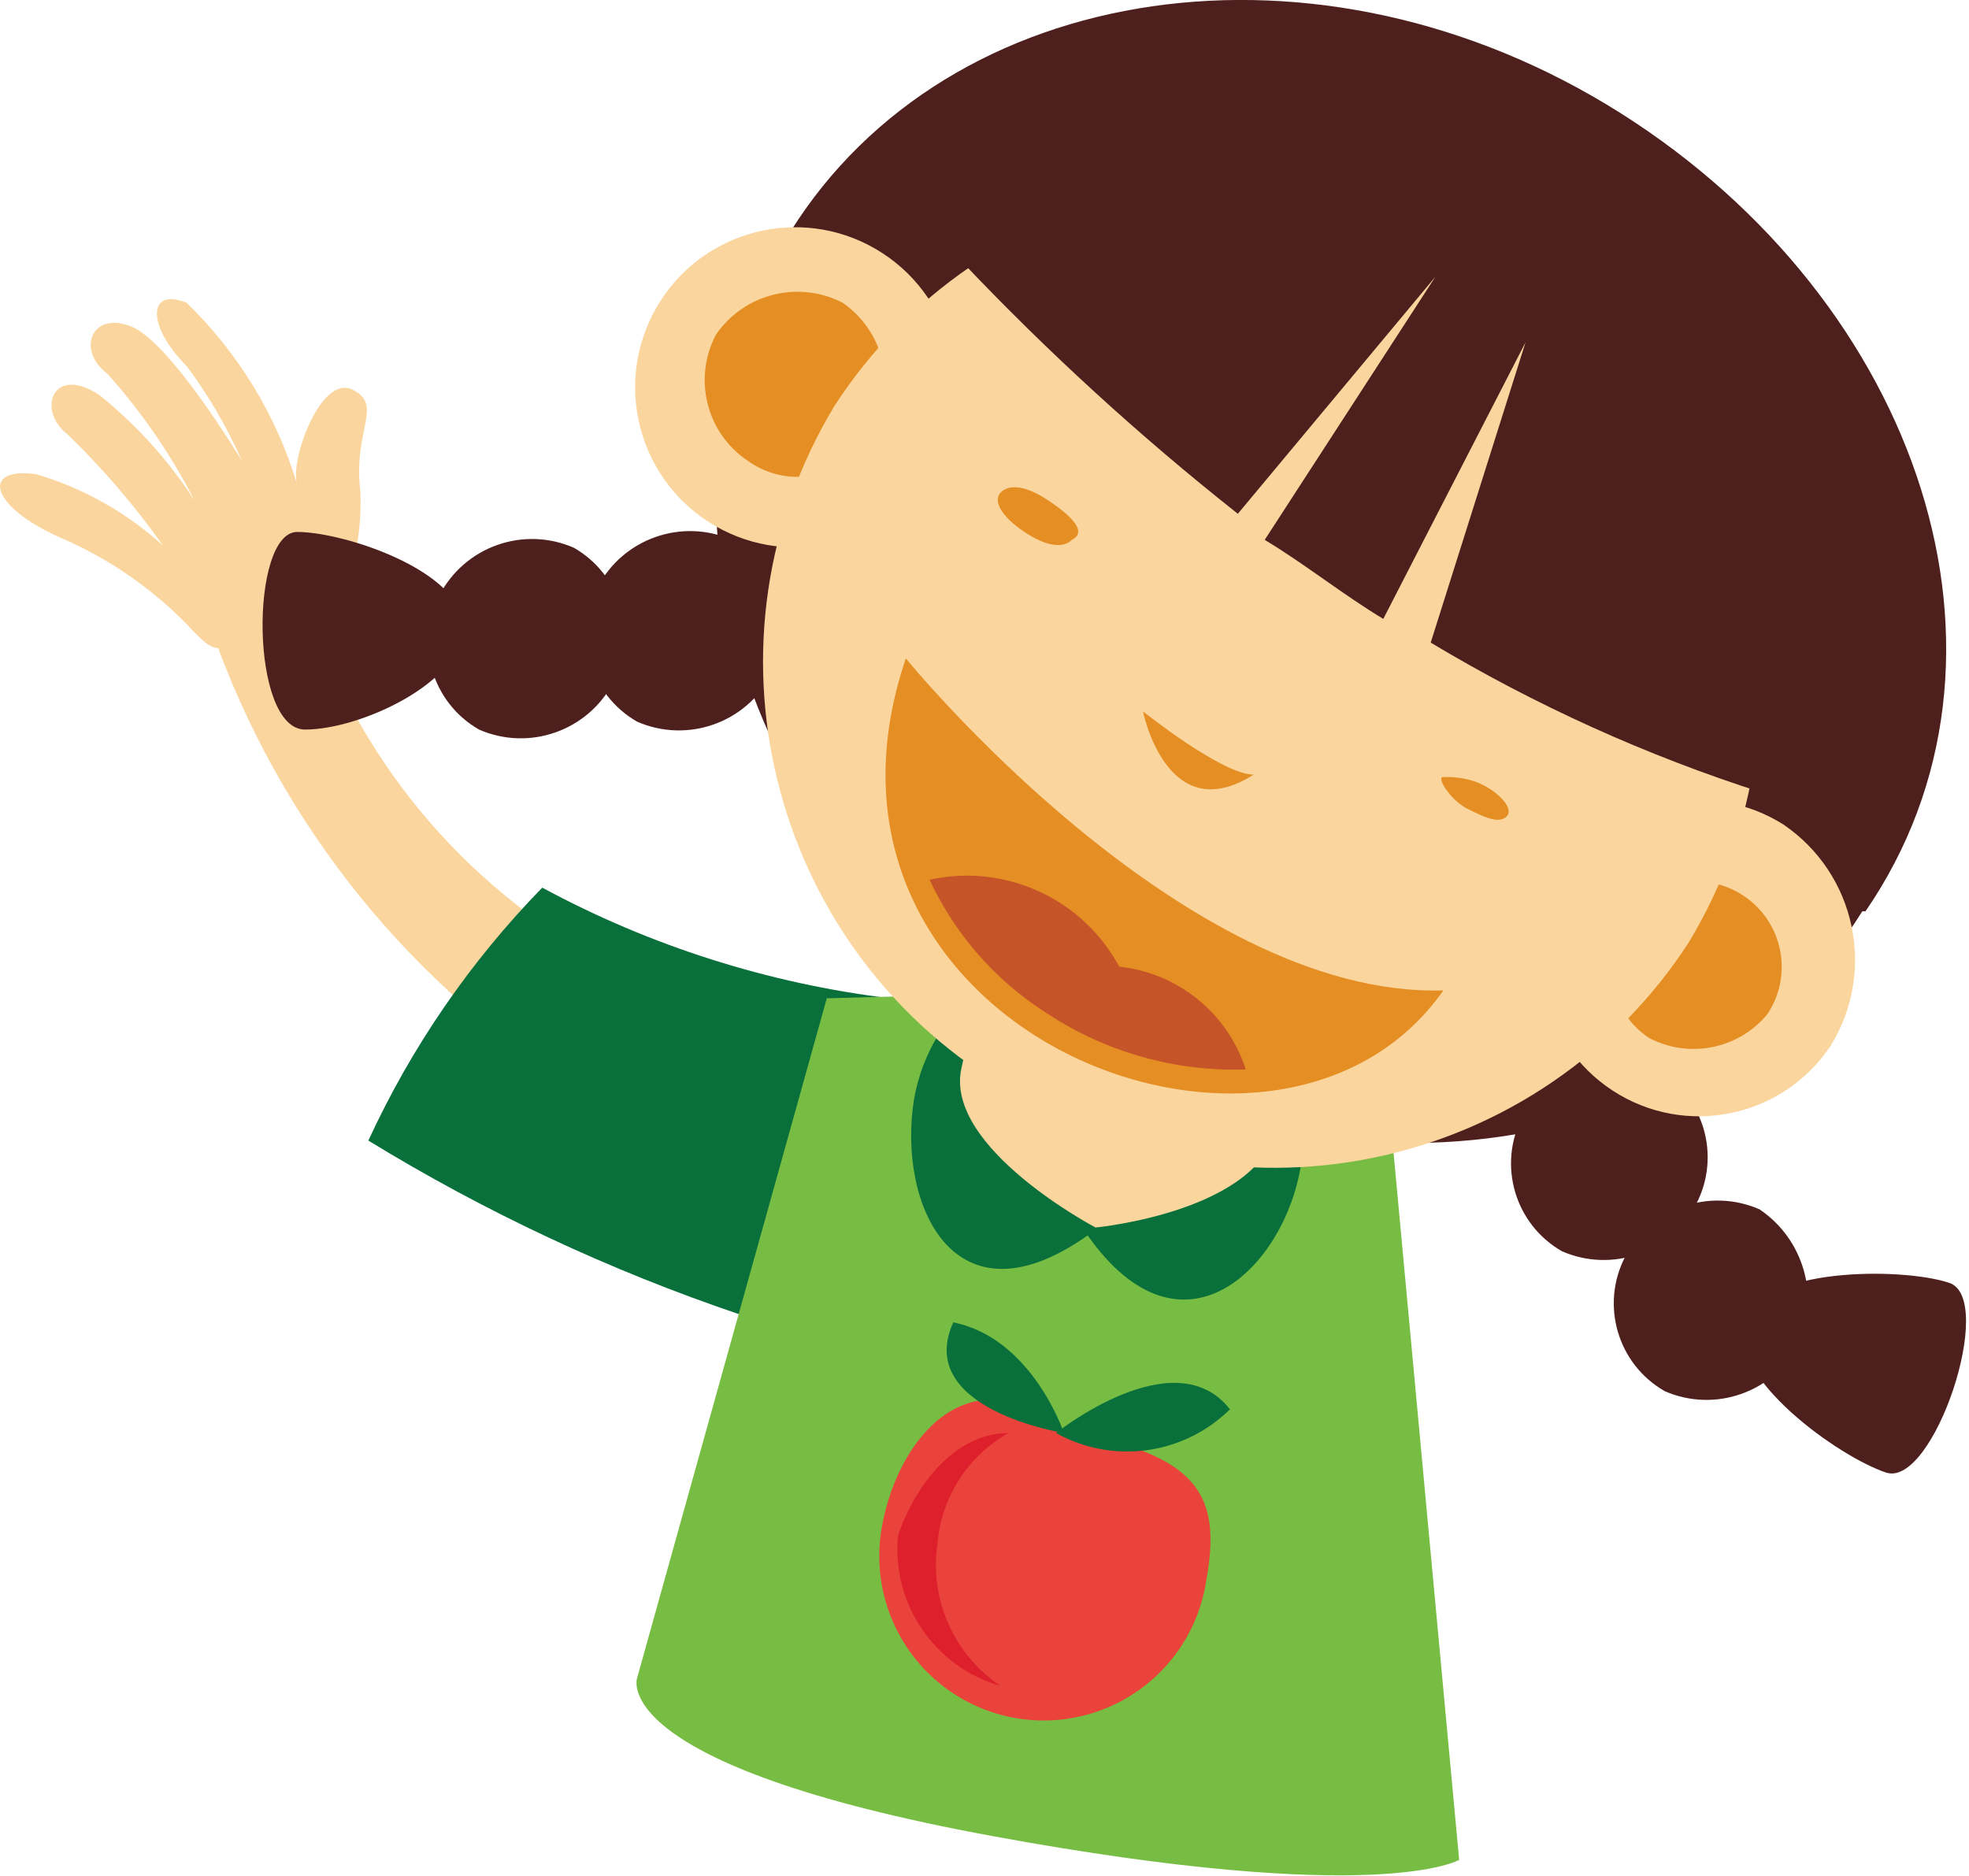
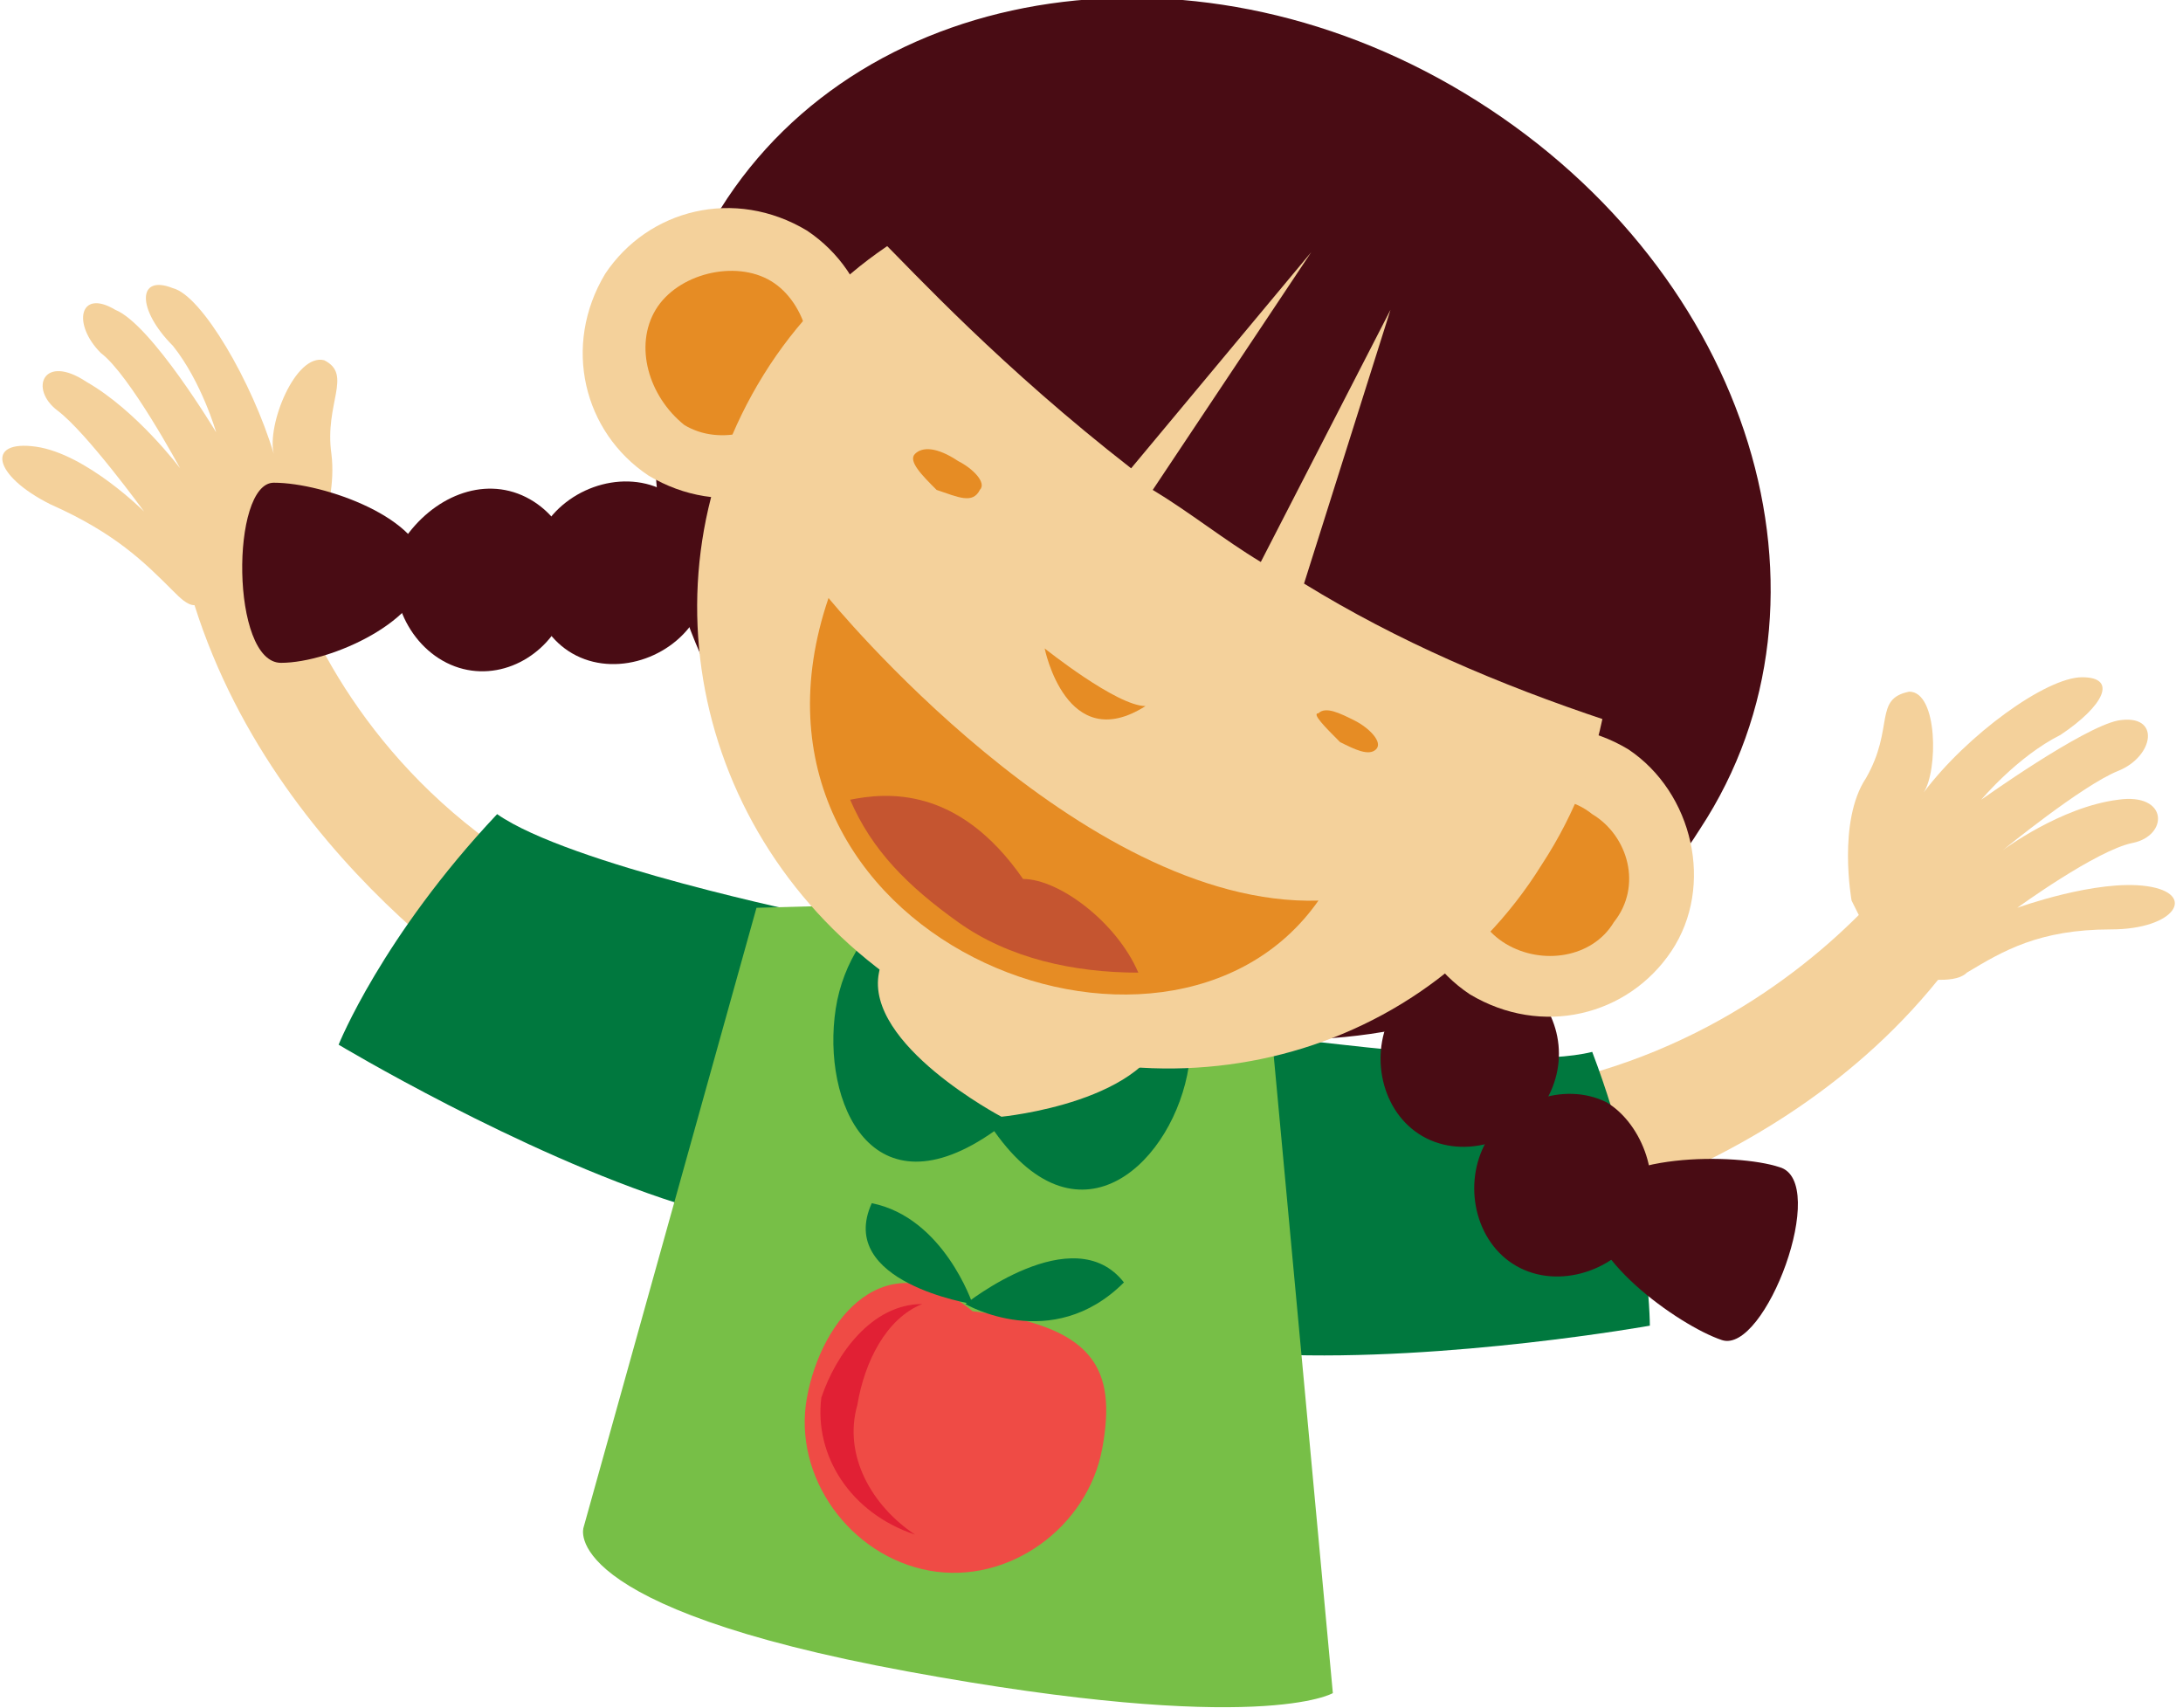
- <svg xmlns="http://www.w3.org/2000/svg" id="Layer_1" data-name="Layer 1" viewBox="0 0 24.91 23.73">
-   <defs>
-     <style>.cls-1{fill:#fad69e;}.cls-2{fill:#4d1f1d;}.cls-3{fill:#09703b;}.cls-4{fill:#78bd43;}.cls-5{fill:#ea433c;}.cls-6{fill:#de1f2c;}.cls-7{fill:#e58e24;}.cls-8{fill:#c55429;}</style>
-   </defs>
-   <path class="cls-1" d="M8.16,12.43a7.9,7.9,0,0,1-4.1-4.3l.1-.2a3.31,3.31,0,0,0,.4-1.7c-.1-.8.3-1.1-.1-1.3s-.8.9-.7,1.2a5.34,5.34,0,0,0-1.4-2.3c-.5-.2-.5.3,0,.8a6.09,6.09,0,0,1,.7,1.2s-.9-1.5-1.4-1.7-.7.3-.3.6a7.64,7.64,0,0,1,1.1,1.6A5.65,5.65,0,0,0,1.26,5c-.6-.4-.8.2-.4.5a10.06,10.06,0,0,1,1.2,1.4A4.12,4.12,0,0,0,.46,6c-.7-.1-.6.4.3.8A5,5,0,0,1,2.46,8c.1.1.2.2.3.2A11.24,11.24,0,0,0,7.66,14s.8.1.5-1.6" transform="translate(0 0)" />
-   <path class="cls-2" d="M9.76,8.53a1.32,1.32,0,0,1-1.7.6,1.28,1.28,0,0,1-.5-1.7,1.32,1.32,0,0,1,1.7-.6,1.52,1.52,0,0,1,.5,1.7" transform="translate(0 0)" />
-   <path class="cls-2" d="M7.76,8.63a1.32,1.32,0,0,1-1.7.6,1.28,1.28,0,0,1-.5-1.7,1.32,1.32,0,0,1,1.7-.6,1.28,1.28,0,0,1,.5,1.7" transform="translate(0 0)" />
-   <path class="cls-2" d="M5.86,7.93c0,.7-1.3,1.3-2,1.3s-.7-2.5-.1-2.5,2.1.5,2.1,1.2" transform="translate(0 0)" />
-   <path class="cls-3" d="M6.86,11.23a11.44,11.44,0,0,0-2.2,3.2,23.29,23.29,0,0,0,4.7,2.2l1.9-4a12.42,12.42,0,0,1-4.4-1.4" transform="translate(0 0)" />
-   <path class="cls-4" d="M18.46,23.53s-1,.6-5.9-.3-4.5-2-4.5-2l2.4-8.6,3.7-.1,3.4,1.3Z" transform="translate(0 0)" />
-   <path class="cls-5" d="M15.26,20a2.08,2.08,0,1,1-4.1-.7c.2-1.1,1.1-2.2,2.3-1.2,1.7.3,2,.8,1.8,1.9" transform="translate(0 0)" />
-   <path class="cls-6" d="M11.86,19.53a1.77,1.77,0,0,1,.9-1.4c-.7,0-1.2.7-1.4,1.3a1.8,1.8,0,0,0,1.3,1.9,1.84,1.84,0,0,1-.8-1.8" transform="translate(0 0)" />
-   <path class="cls-3" d="M13.46,18.13s-.4-1.2-1.4-1.4c-.5,1.1,1.4,1.4,1.4,1.4" transform="translate(0 0)" />
-   <path class="cls-3" d="M13.36,18.13a1.85,1.85,0,0,0,2.2-.3c-.7-.9-2.2.3-2.2.3" transform="translate(0 0)" />
-   <path class="cls-3" d="M16.46,14.73c-.2,1.3-1.5,2.6-2.7.9-1.7,1.2-2.4-.4-2.2-1.7a2.33,2.33,0,0,1,2.8-1.9,2.25,2.25,0,0,1,2.1,2.7" transform="translate(0 0)" />
-   <path class="cls-1" d="M16.16,14.23c-.2,1.1-2.3,1.3-2.3,1.3s-1.9-1-1.7-2a2,2,0,0,1,2.3-1.6,2.08,2.08,0,0,1,1.7,2.3" transform="translate(0 0)" />
-   <path class="cls-2" d="M23.56,11.53c-2,3.2-6.7,3.9-10.5,1.5S8,6.13,10,2.93s6.7-3.9,10.5-1.5,5.3,6.9,3.1,10.1" transform="translate(0 0)" />
-   <path class="cls-2" d="M21.46,15.23a1.32,1.32,0,0,1-1.7.6,1.28,1.28,0,0,1-.5-1.7,1.32,1.32,0,0,1,1.7-.6,1.28,1.28,0,0,1,.5,1.7" transform="translate(0 0)" />
-   <path class="cls-2" d="M22.76,17a1.32,1.32,0,0,1-1.7.6,1.28,1.28,0,0,1-.5-1.7,1.32,1.32,0,0,1,1.7-.6,1.39,1.39,0,0,1,.5,1.7" transform="translate(0 0)" />
-   <path class="cls-2" d="M23.86,18.63c-.6-.2-2-1.2-1.8-1.9s2-.7,2.6-.5-.2,2.6-.8,2.4" transform="translate(0 0)" />
-   <path class="cls-1" d="M11.76,6a2,2,0,1,1-3.4-2.2A2,2,0,1,1,11.76,6" transform="translate(0 0)" />
-   <path class="cls-1" d="M23.16,13.23a2,2,0,1,1-.6-2.8,2.07,2.07,0,0,1,.6,2.8" transform="translate(0 0)" />
-   <path class="cls-7" d="M9.46,5.83a1.23,1.23,0,0,1-.4-1.6,1.25,1.25,0,0,1,1.6-.4,1.25,1.25,0,0,1,.4,1.6,1.08,1.08,0,0,1-1.6.4" transform="translate(0 0)" />
-   <path class="cls-7" d="M20.86,13.13a1.08,1.08,0,1,1,1.5-.3,1.21,1.21,0,0,1-1.5.3" transform="translate(0 0)" />
-   <path class="cls-1" d="M21.36,11.93a6.25,6.25,0,0,1-8.7,1.8,6.27,6.27,0,0,1-2.1-8.6,6.25,6.25,0,0,1,8.7-1.8,6.27,6.27,0,0,1,2.1,8.6" transform="translate(0 0)" />
-   <path class="cls-7" d="M14.46,9s1,.8,1.4.8c-1.1.7-1.4-.8-1.4-.8" transform="translate(0 0)" />
-   <path class="cls-7" d="M11.46,8.33s3.5,4.3,6.8,4.2c-2.1,3-8.4.5-6.8-4.2" transform="translate(0 0)" />
-   <path class="cls-8" d="M14.16,12.23a2.19,2.19,0,0,0-2.4-1.1,4,4,0,0,0,1.5,1.7,4.3,4.3,0,0,0,2.5.7,1.89,1.89,0,0,0-1.6-1.3" transform="translate(0 0)" />
-   <path class="cls-7" d="M13.56,6.83c-.1.1-.3.1-.6-.1s-.4-.4-.3-.5.3-.1.6.1.5.4.3.5" transform="translate(0 0)" />
-   <path class="cls-7" d="M19.06,10.33c-.1.1-.3,0-.5-.1s-.4-.4-.3-.4.3,0,.5.1.4.3.3.4" transform="translate(0 0)" />
-   <path class="cls-2" d="M19.46,3a6.3,6.3,0,0,0-7.3.3,33.08,33.08,0,0,0,3.5,3.2l2.5-3L16,6.83c.5.3,1,.7,1.5,1l1.8-3.5-1.2,3.8a20,20,0,0,0,4.2,1.9,6.24,6.24,0,0,0-2.8-7" transform="translate(0 0)" />
+ <svg xmlns="http://www.w3.org/2000/svg" version="1.1" id="Layer_1" x="0px" y="0px" viewBox="0 0 30.3 23.7" style="enable-background:new 0 0 30.3 23.7;" xml:space="preserve">
+   <style type="text/css">
+ 	.st0{fill:#F4D19B;}
+ 	.st1{fill:#00783E;}
+ 	.st2{fill:#490C14;}
+ 	.st3{fill:#77BF47;}
+ 	.st4{fill:#EF4B45;}
+ 	.st5{fill:#E12034;}
+ 	.st6{fill:#E68C24;}
+ 	.st7{fill:#C55530;}
+ </style>
+   <g>
+     <g>
+       <path class="st0" d="M20.4,15.2c2.6-0.2,4.4-1.5,5.4-2.5l-0.1-0.2c0,0-0.2-1.1,0.2-1.7c0.4-0.7,0.1-1.1,0.6-1.2    c0.4,0,0.4,1.1,0.2,1.4c0.6-0.8,1.7-1.6,2.2-1.6c0.5,0,0.3,0.4-0.3,0.8c-0.6,0.3-1.1,0.9-1.1,0.9s1.4-1,1.9-1.1    c0.6-0.1,0.5,0.5,0,0.7c-0.5,0.2-1.6,1.1-1.6,1.1s0.8-0.6,1.6-0.7c0.7-0.1,0.7,0.5,0.2,0.6c-0.5,0.1-1.6,0.9-1.6,0.9    s1.1-0.4,1.8-0.3c0.7,0.1,0.4,0.6-0.5,0.6c-1,0-1.5,0.3-2,0.6c-0.1,0.1-0.3,0.1-0.4,0.1c-2.5,3.1-6.6,3.6-6.6,3.6    S19.6,16.6,20.4,15.2z" />
+       <g>
+         <path class="st1" d="M22.1,14.6c0.8,2.1,0.8,3.8,0.8,3.8s-2.8,0.5-5.2,0.4l-0.3-4.4C17.5,14.3,20.9,14.9,22.1,14.6z" />
+       </g>
+     </g>
+     <path class="st0" d="M8.2,12.5c-2.4-1.1-3.6-3-4.1-4.3L4.2,8c0,0,0.5-0.9,0.4-1.7C4.5,5.6,4.9,5.2,4.5,5C4.1,4.9,3.7,5.9,3.8,6.3   C3.5,5.3,2.8,4.1,2.4,4c-0.5-0.2-0.5,0.3,0,0.8C2.8,5.3,3,6,3,6S2.1,4.5,1.6,4.3C1.1,4,1,4.5,1.4,4.9c0.4,0.3,1.1,1.6,1.1,1.6   S1.9,5.7,1.2,5.3C0.6,4.9,0.4,5.4,0.8,5.7c0.4,0.3,1.2,1.4,1.2,1.4S1.2,6.3,0.5,6.2C-0.2,6.1-0.1,6.6,0.7,7   c0.9,0.4,1.3,0.8,1.7,1.2c0.1,0.1,0.2,0.2,0.3,0.2c1.2,3.8,4.8,5.8,4.8,5.8S8.5,14.1,8.2,12.5z" />
+     <g>
+       <path class="st2" d="M9.7,8.5C9.4,9.1,8.6,9.4,8,9.1C7.4,8.8,7.2,8,7.5,7.4c0.3-0.6,1.1-0.9,1.7-0.6C9.8,7.1,10,7.9,9.7,8.5z" />
+       <path class="st2" d="M7.8,8.6C7.5,9.2,6.8,9.5,6.2,9.2C5.6,8.9,5.3,8.1,5.6,7.5C6,6.9,6.7,6.6,7.3,6.9C7.9,7.2,8.2,8,7.8,8.6z" />
+       <path class="st2" d="M5.9,7.9c0,0.7-1.3,1.3-2,1.3c-0.7,0-0.7-2.5-0.1-2.5C4.5,6.7,5.9,7.2,5.9,7.9z" />
+     </g>
+     <g>
+       <path class="st1" d="M6.9,11.3c-1.6,1.7-2.2,3.2-2.2,3.2s2.5,1.5,4.7,2.2l1.9-4C11.3,12.7,7.9,12,6.9,11.3z" />
+     </g>
+     <path class="st3" d="M18.5,23.5c0,0-1,0.6-5.9-0.3c-4.9-0.9-4.5-2-4.5-2l2.4-8.6l3.7-0.1l3.4,1.3L18.5,23.5z" />
+     <g>
+       <path class="st4" d="M15.3,20.1c-0.2,1.1-1.3,1.9-2.4,1.7c-1.1-0.2-1.9-1.3-1.7-2.4c0.2-1.1,1.1-2.2,2.3-1.2    C15.2,18.4,15.5,19,15.3,20.1z" />
+       <path class="st5" d="M11.9,19.5c0.1-0.6,0.4-1.2,0.9-1.4c-0.7,0-1.2,0.7-1.4,1.3c-0.1,0.8,0.4,1.6,1.3,1.9    C12.1,20.9,11.7,20.2,11.9,19.5z" />
+       <path class="st1" d="M13.5,18.1c0,0-0.4-1.2-1.4-1.4C11.6,17.8,13.5,18.1,13.5,18.1z" />
+       <path class="st1" d="M13.4,18.1c0,0,1.2,0.7,2.2-0.3C14.9,16.9,13.4,18.1,13.4,18.1z" />
+     </g>
+     <path class="st1" d="M16.5,14.8c-0.2,1.3-1.5,2.6-2.7,0.9c-1.7,1.2-2.4-0.4-2.2-1.7c0.2-1.3,1.5-2.2,2.8-1.9   C15.9,12.2,16.8,13.5,16.5,14.8z" />
+     <path class="st0" d="M16.2,14.2c-0.2,1.1-2.3,1.3-2.3,1.3s-1.9-1-1.7-2c0.2-1.1,1.2-1.8,2.3-1.6C15.6,12.2,16.4,13.2,16.2,14.2z" />
+     <g>
+       <path class="st2" d="M23.6,11.5c-2,3.2-6.7,3.9-10.5,1.5c-3.7-2.4-5.1-6.9-3.1-10.1c2-3.2,6.7-3.9,10.5-1.5    C24.3,3.8,25.7,8.3,23.6,11.5z" />
+       <g>
+         <path class="st2" d="M21.5,15.2c-0.3,0.6-1.1,0.9-1.7,0.6c-0.6-0.3-0.8-1.1-0.5-1.7c0.3-0.6,1.1-0.9,1.7-0.6     C21.6,13.9,21.8,14.6,21.5,15.2z" />
+         <path class="st2" d="M22.8,17c-0.3,0.6-1.1,0.9-1.7,0.6c-0.6-0.3-0.8-1.1-0.5-1.7c0.3-0.6,1.1-0.9,1.7-0.6     C22.8,15.6,23.1,16.4,22.8,17z" />
+         <path class="st2" d="M23.9,18.6c-0.6-0.2-2-1.2-1.8-1.9c0.2-0.7,2-0.7,2.6-0.5C25.4,16.4,24.5,18.8,23.9,18.6z" />
+       </g>
+       <g>
+         <g>
+           <path class="st0" d="M11.8,6C11.2,6.9,10,7.2,9,6.6C8.1,6,7.8,4.8,8.4,3.8c0.6-0.9,1.8-1.2,2.8-0.6C12.1,3.8,12.4,5,11.8,6z" />
+           <path class="st0" d="M23.2,13.2c-0.6,0.9-1.8,1.2-2.8,0.6c-0.9-0.6-1.2-1.8-0.6-2.8c0.6-0.9,1.8-1.2,2.8-0.6      C23.5,11,23.8,12.3,23.2,13.2z" />
+           <path class="st6" d="M9.5,5.9C9,5.5,8.8,4.8,9.1,4.3c0.3-0.5,1.1-0.7,1.6-0.4c0.5,0.3,0.7,1.1,0.4,1.6C10.7,6,10,6.2,9.5,5.9      L9.5,5.9z" />
+           <path class="st6" d="M20.9,13.1c-0.5-0.3-0.7-1-0.3-1.5c0.3-0.5,1-0.7,1.5-0.3c0.5,0.3,0.7,1,0.3,1.5      C22.1,13.3,21.4,13.4,20.9,13.1L20.9,13.1z" />
+           <path class="st0" d="M21.4,12c-1.8,2.9-5.7,3.7-8.7,1.8c-3-1.9-3.9-5.7-2.1-8.6c1.8-2.9,5.7-3.7,8.7-1.8      C22.3,5.2,23.3,9.1,21.4,12z" />
+           <path class="st6" d="M14.5,9c0,0,1,0.8,1.4,0.8C14.8,10.5,14.5,9,14.5,9z" />
+           <path class="st6" d="M11.5,8.3c0,0,3.5,4.3,6.8,4.2C16.2,15.5,9.9,13,11.5,8.3z" />
+           <path class="st7" d="M14.2,12.2c-0.9-1.3-1.9-1.2-2.4-1.1c0.3,0.7,0.8,1.2,1.5,1.7c0.7,0.5,1.6,0.7,2.5,0.7      C15.5,12.8,14.7,12.2,14.2,12.2z" />
+         </g>
+         <path class="st6" d="M13.6,6.8C13.5,7,13.3,6.9,13,6.8c-0.2-0.2-0.4-0.4-0.3-0.5c0.1-0.1,0.3-0.1,0.6,0.1     C13.5,6.5,13.7,6.7,13.6,6.8z" />
+         <path class="st6" d="M19.1,10.4c-0.1,0.1-0.3,0-0.5-0.1c-0.2-0.2-0.4-0.4-0.3-0.4c0.1-0.1,0.3,0,0.5,0.1     C19,10.1,19.2,10.3,19.1,10.4z" />
+       </g>
+       <path class="st2" d="M19.5,3c-2.3-1.5-5.3-1.3-7.3,0.3c0.5,0.5,1.7,1.8,3.5,3.2l2.5-3l-2.2,3.3c0.5,0.3,1,0.7,1.5,1l1.8-3.5    l-1.2,3.8c1.3,0.8,2.7,1.4,4.2,1.9C23,7.4,22,4.5,19.5,3z" />
+     </g>
+   </g>
</svg>
